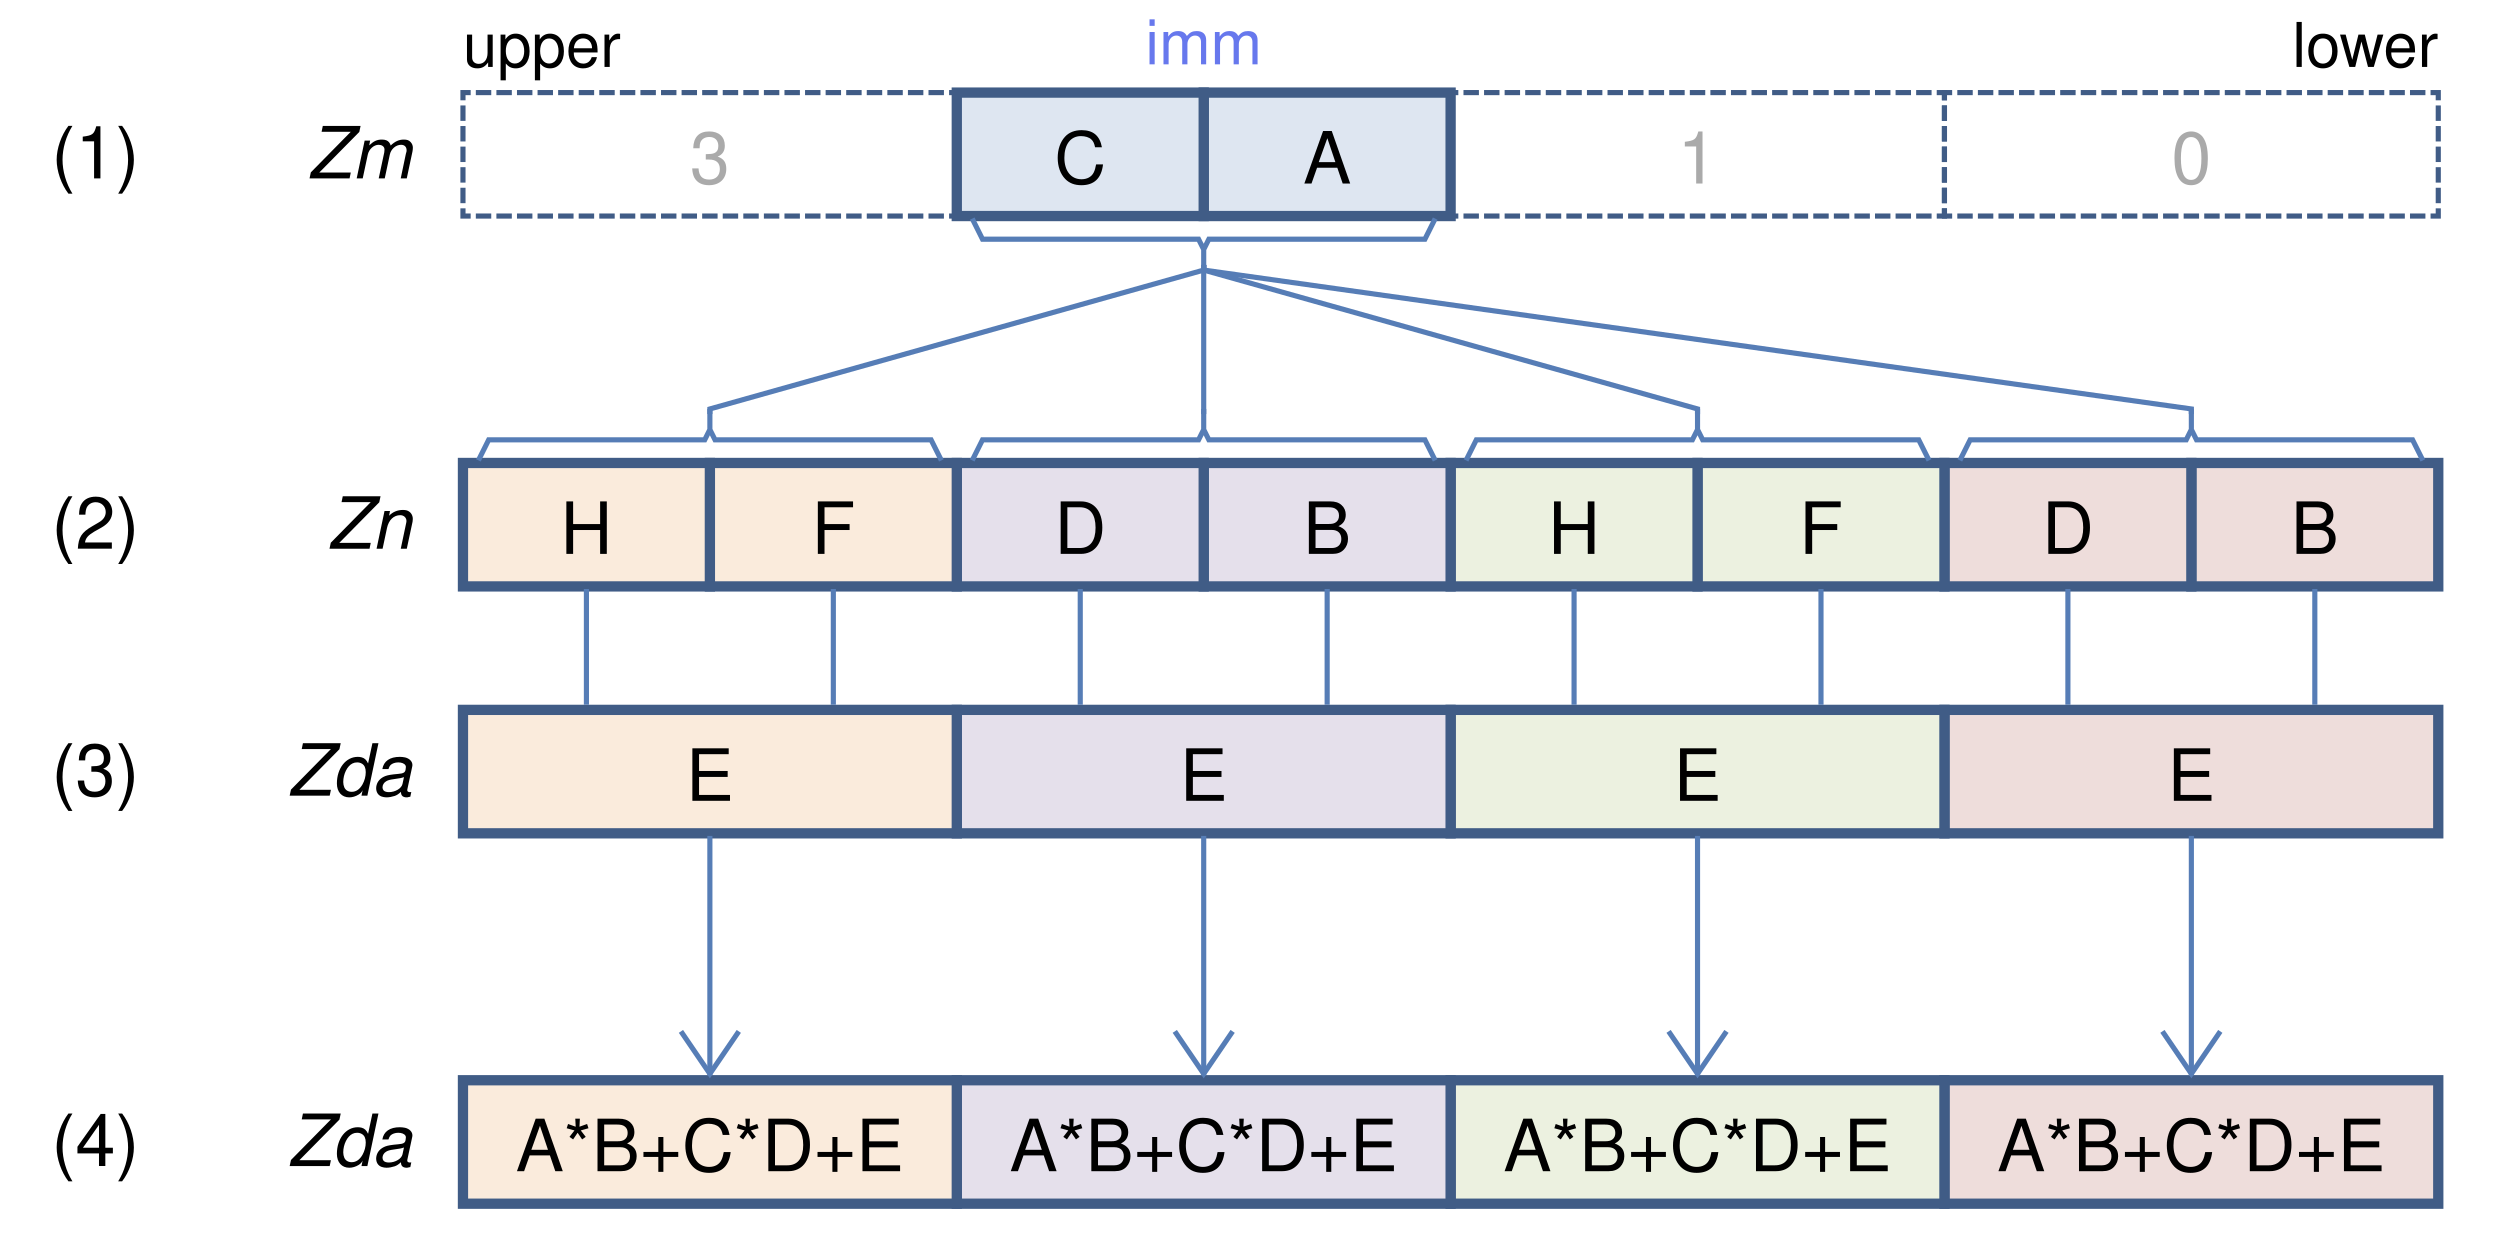
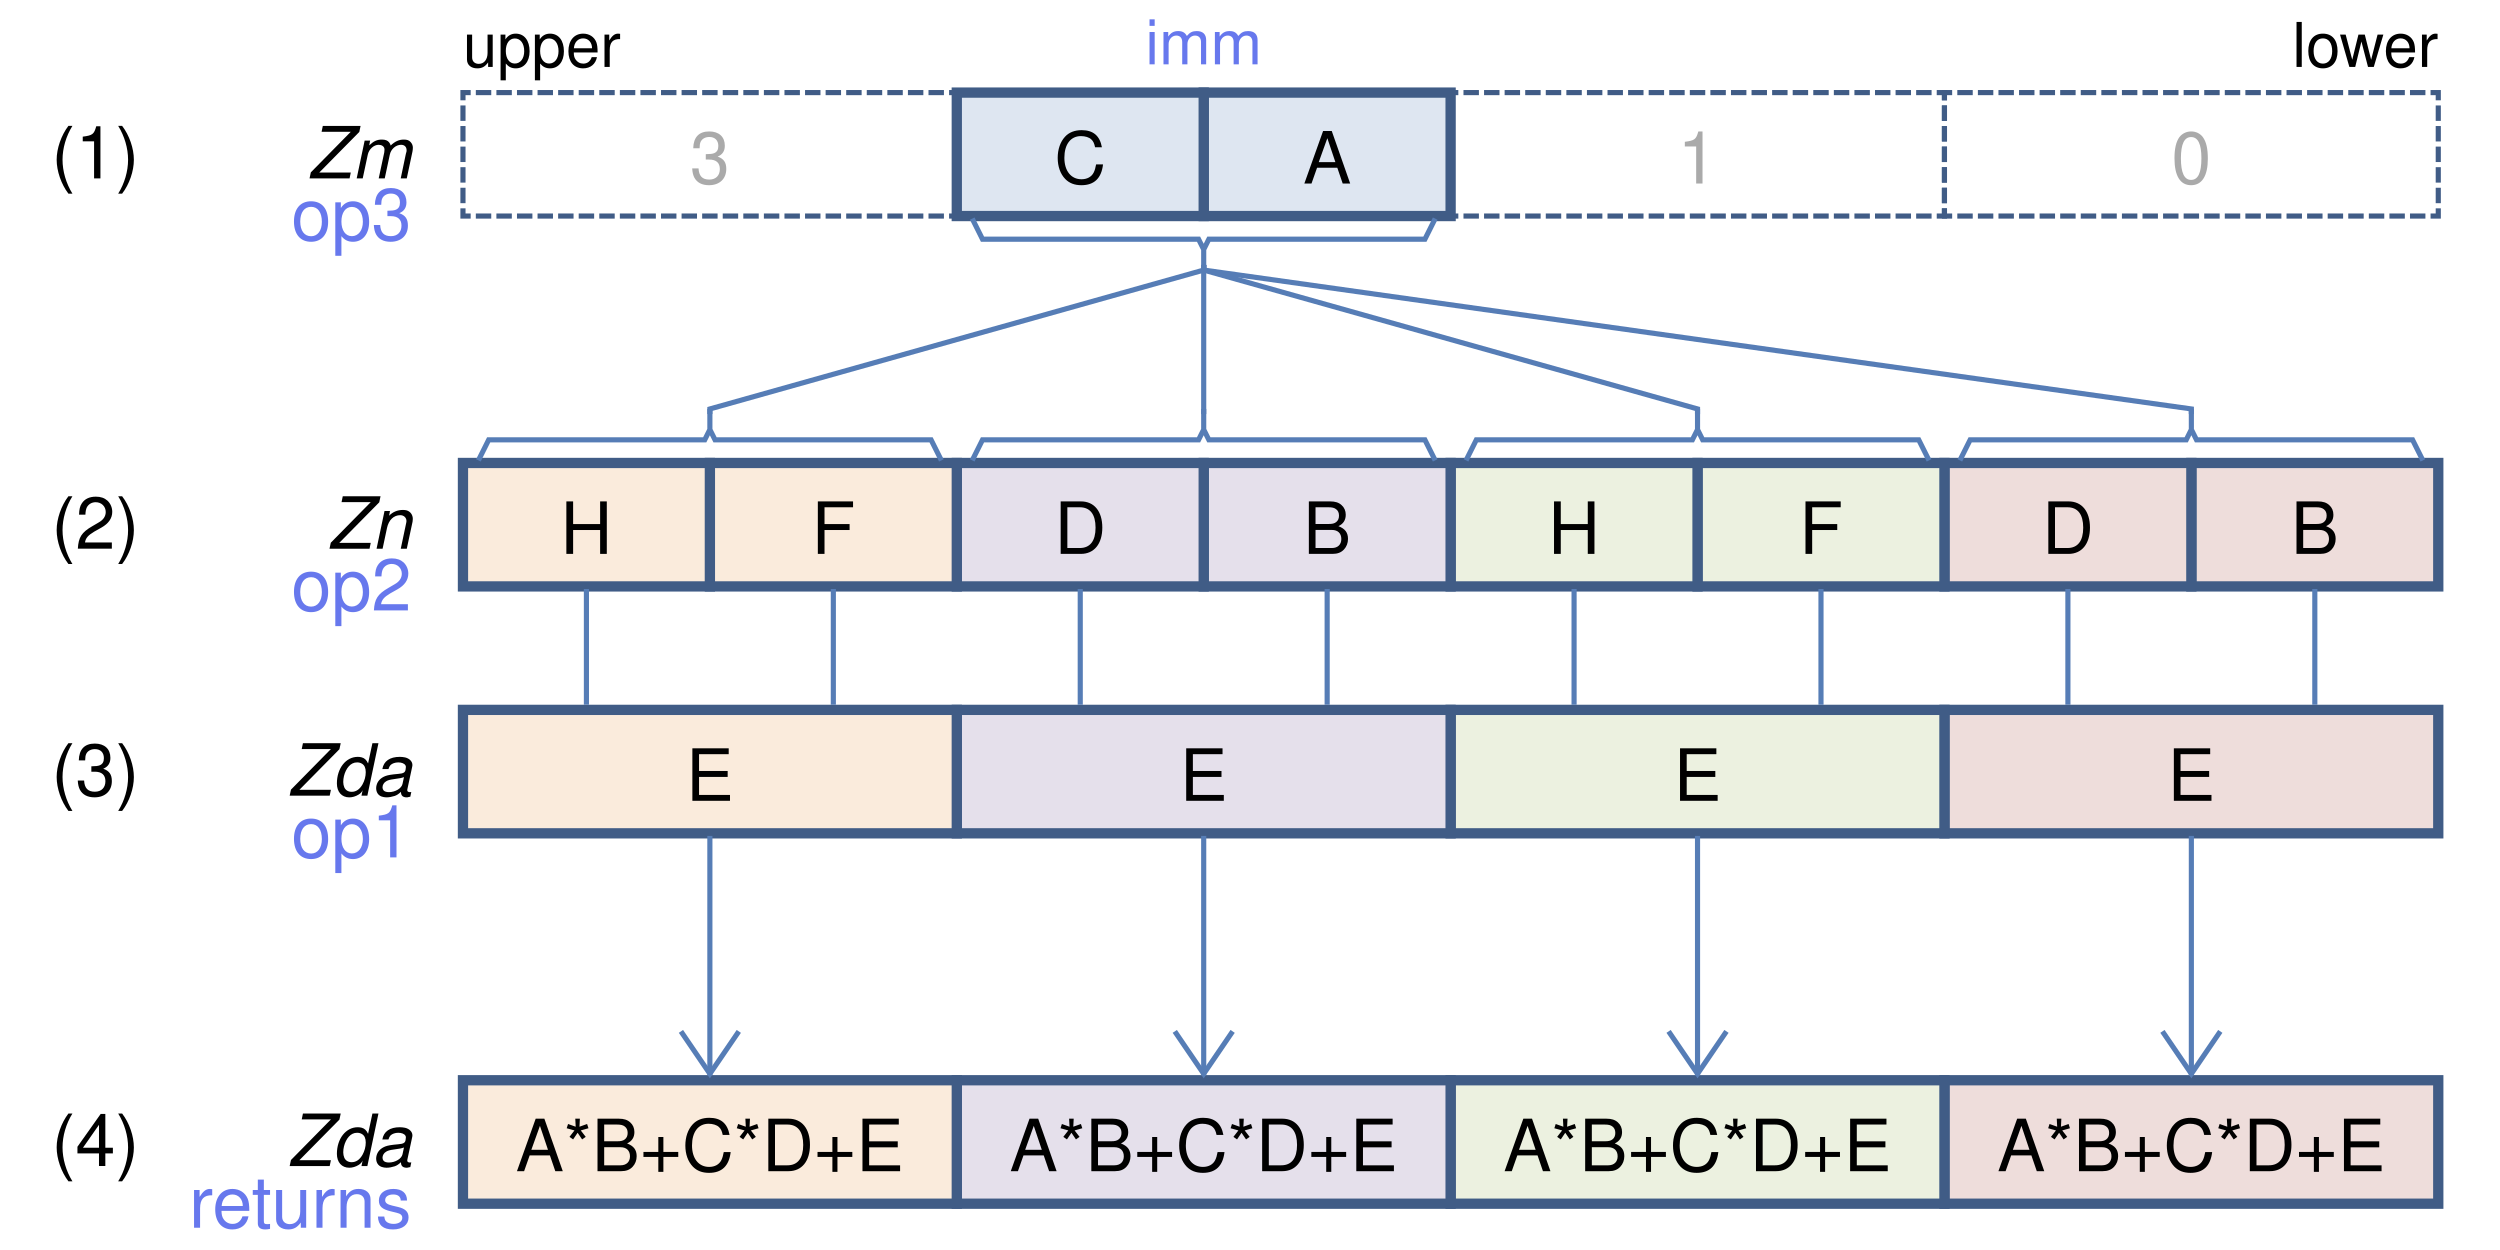
<svg xmlns="http://www.w3.org/2000/svg" viewBox="0 0 486 243">
  <style>
.label { font: 14px Helvetica; dominant-baseline: middle; text-anchor: middle; }
.title-left { font: 12px Helvetica; dominant-baseline: middle; }
.title-right { font: 12px Helvetica; dominant-baseline: middle; text-anchor: end; }
.title-intrinsic { font: 12px Helvetica; dominant-baseline: middle; text-anchor: middle; fill: #6778ED; }
.title { font: 12px Helvetica; dominant-baseline: middle; text-anchor: middle; }
.title-unused { font: 12px Helvetica; dominant-baseline: middle; text-anchor: middle; fill: #AAA; }
.register-name { font: 14px Helvetica; dominant-baseline: middle; text-anchor: end; font-style: italic; }
.memory-name { font: 14px Helvetica; dominant-baseline: middle; text-anchor: end; }
.register-number { font: 14px Helvetica; dominant-baseline: middle; text-anchor: start; }
.intrinsic-name { font: 14px Helvetica; dominant-baseline: middle; text-anchor: end; fill: #6778ED; }
.intrinsic-color { fill: #6778ED; }
.small-label { font: 12px Helvetica; dominant-baseline: middle; text-anchor: middle; }
.label-10px { font: 10px Helvetica; dominant-baseline: middle; text-anchor: middle; }
.smaller-label { font: 9px Helvetica; dominant-baseline: middle; text-anchor: middle; }
.label-6px { font: 6px Helvetica; dominant-baseline: middle; text-anchor: middle; }
.label-7px { font: 7px Helvetica; dominant-baseline: middle; text-anchor: middle; }
.unused { fill: #AAA; }
.dim { fill: #888; }
</style>
  <defs>
    <marker id="arrowhead" markerWidth="10.75" markerHeight="24.5" refX="9.0" refY="6.125" orient="auto">
      <polyline points="0.5 0.5, 8.75 6.125, 0.5 11.75" stroke="#567DB6" stroke-width="1" fill="none" />
    </marker>
  </defs>
  <text class="title-left" x="90" y="9">upper</text>
  <text class="title-right" x="474" y="9">lower</text>
  <text class="title-intrinsic" x="234" y="8.5">imm</text>
  <rect fill="none" height="24" stroke="#405C86" stroke-dasharray="3 1" stroke-dashoffset="1.5" stroke-width="1" width="96" x="378" y="18" />
  <text class="label unused" x="426" y="31">0</text>
  <rect fill="none" height="24" stroke="#405C86" stroke-dasharray="3 1" stroke-dashoffset="1.5" stroke-width="1" width="96" x="282" y="18" />
  <text class="label unused" x="330" y="31">1</text>
  <rect fill="#DEE6F1" height="24" width="48" x="234" y="18" />
  <rect fill="none" height="24" stroke="#405C86" stroke-width="2" width="48" x="234" y="18" />
  <text class="label" x="258" y="31">A</text>
  <rect fill="#DEE6F1" height="24" width="48" x="186" y="18" />
  <rect fill="none" height="24" stroke="#405C86" stroke-width="2" width="48" x="186" y="18" />
  <text class="label" x="210" y="31">C</text>
  <rect fill="none" height="24" stroke="#405C86" stroke-dasharray="3 1" stroke-dashoffset="1.5" stroke-width="1" width="96" x="90" y="18" />
  <text class="label unused" x="138" y="31">3</text>
  <text class="register-name" x="80" y="30">Zm</text>
+   <text class="intrinsic-name" x="80" y="42">op3</text>
  <text class="register-number" x="10" y="30">(1)</text>
  <rect fill="#EEDDDB" height="24" width="48" x="426" y="90" />
  <rect fill="none" height="24" stroke="#405C86" stroke-width="2" width="48" x="426" y="90" />
  <text class="label" x="450" y="103">B</text>
  <rect fill="#EEDDDB" height="24" width="48" x="378" y="90" />
  <rect fill="none" height="24" stroke="#405C86" stroke-width="2" width="48" x="378" y="90" />
  <text class="label" x="402" y="103">D</text>
  <rect fill="#ECF1E0" height="24" width="48" x="330" y="90" />
  <rect fill="none" height="24" stroke="#405C86" stroke-width="2" width="48" x="330" y="90" />
  <text class="label" x="354" y="103">F</text>
  <rect fill="#ECF1E0" height="24" width="48" x="282" y="90" />
  <rect fill="none" height="24" stroke="#405C86" stroke-width="2" width="48" x="282" y="90" />
  <text class="label" x="306" y="103">H</text>
  <rect fill="#E5E0EB" height="24" width="48" x="234" y="90" />
  <rect fill="none" height="24" stroke="#405C86" stroke-width="2" width="48" x="234" y="90" />
  <text class="label" x="258" y="103">B</text>
  <rect fill="#E5E0EB" height="24" width="48" x="186" y="90" />
  <rect fill="none" height="24" stroke="#405C86" stroke-width="2" width="48" x="186" y="90" />
  <text class="label" x="210" y="103">D</text>
  <rect fill="#FAEBDC" height="24" width="48" x="138" y="90" />
  <rect fill="none" height="24" stroke="#405C86" stroke-width="2" width="48" x="138" y="90" />
  <text class="label" x="162" y="103">F</text>
  <rect fill="#FAEBDC" height="24" width="48" x="90" y="90" />
  <rect fill="none" height="24" stroke="#405C86" stroke-width="2" width="48" x="90" y="90" />
  <text class="label" x="114" y="103">H</text>
  <text class="register-name" x="80" y="102">Zn</text>
+   <text class="intrinsic-name" x="80" y="114">op2</text>
  <text class="register-number" x="10" y="102">(2)</text>
  <rect fill="#EEDDDB" height="24" width="96" x="378" y="138" />
  <rect fill="none" height="24" stroke="#405C86" stroke-width="2" width="96" x="378" y="138" />
  <text class="label" x="426" y="151">E</text>
  <rect fill="#ECF1E0" height="24" width="96" x="282" y="138" />
  <rect fill="none" height="24" stroke="#405C86" stroke-width="2" width="96" x="282" y="138" />
  <text class="label" x="330" y="151">E</text>
  <rect fill="#E5E0EB" height="24" width="96" x="186" y="138" />
  <rect fill="none" height="24" stroke="#405C86" stroke-width="2" width="96" x="186" y="138" />
  <text class="label" x="234" y="151">E</text>
  <rect fill="#FAEBDC" height="24" width="96" x="90" y="138" />
  <rect fill="none" height="24" stroke="#405C86" stroke-width="2" width="96" x="90" y="138" />
  <text class="label" x="138" y="151">E</text>
  <text class="register-name" x="80" y="150">Zda</text>
+   <text class="intrinsic-name" x="80" y="162">op1</text>
  <text class="register-number" x="10" y="150">(3)</text>
  <rect fill="#EEDDDB" height="24" width="96" x="378" y="210" />
  <rect fill="none" height="24" stroke="#405C86" stroke-width="2" width="96" x="378" y="210" />
  <text class="label" x="426" y="223">A*B+C*D+E</text>
  <rect fill="#ECF1E0" height="24" width="96" x="282" y="210" />
  <rect fill="none" height="24" stroke="#405C86" stroke-width="2" width="96" x="282" y="210" />
  <text class="label" x="330" y="223">A*B+C*D+E</text>
  <rect fill="#E5E0EB" height="24" width="96" x="186" y="210" />
  <rect fill="none" height="24" stroke="#405C86" stroke-width="2" width="96" x="186" y="210" />
  <text class="label" x="234" y="223">A*B+C*D+E</text>
  <rect fill="#FAEBDC" height="24" width="96" x="90" y="210" />
  <rect fill="none" height="24" stroke="#405C86" stroke-width="2" width="96" x="90" y="210" />
  <text class="label" x="138" y="223">A*B+C*D+E</text>
  <text class="register-name" x="80" y="222">Zda</text>
+   <text class="intrinsic-name" x="80" y="234">returns</text>
  <text class="register-number" x="10" y="222">(4)</text>
  <polyline fill="none" points="189.0 42.5,191.0 46.5,233.0 46.5,234.0 48.5,234.0 52.5,234.0 48.5,235.0 46.5,277.0 46.5,279.0 42.5" stroke="#567DB6" stroke-width="1" />
  <polyline fill="none" points="381.0 89.5,383.0 85.5,425.0 85.5,426.0 83.5,426.0 79.5,426.0 83.5,427.0 85.5,469.0 85.5,471.0 89.5" stroke="#567DB6" stroke-width="1" />
  <polyline fill="none" points="234.0 51.5,234.0 52.5,426.0 79.5,426.0 80.5" stroke="#567DB6" stroke-width="1" />
  <polyline fill="none" points="285.0 89.5,287.0 85.5,329.0 85.5,330.0 83.5,330.0 79.5,330.0 83.5,331.0 85.5,373.0 85.5,375.0 89.5" stroke="#567DB6" stroke-width="1" />
  <polyline fill="none" points="234.0 51.5,234.0 52.5,330.0 79.5,330.0 80.5" stroke="#567DB6" stroke-width="1" />
  <polyline fill="none" points="189.0 89.5,191.0 85.5,233.0 85.5,234.0 83.5,234.0 79.5,234.0 83.5,235.0 85.5,277.0 85.5,279.0 89.5" stroke="#567DB6" stroke-width="1" />
  <polyline fill="none" points="234.0 51.5,234.0 52.5,234.0 79.5,234.0 80.5" stroke="#567DB6" stroke-width="1" />
  <polyline fill="none" points="93.0 89.5,95.0 85.5,137.0 85.5,138.0 83.5,138.0 79.5,138.0 83.5,139.0 85.5,181.0 85.5,183.0 89.5" stroke="#567DB6" stroke-width="1" />
  <polyline fill="none" points="234.0 51.5,234.0 52.5,138.0 79.5,138.0 80.5" stroke="#567DB6" stroke-width="1" />
  <line stroke="#567DB6" stroke-width="1" x1="426" x2="426" y1="162.5" y2="209" />
  <line stroke="#567DB6" stroke-width="1" x1="330" x2="330" y1="162.5" y2="209" />
  <line stroke="#567DB6" stroke-width="1" x1="234" x2="234" y1="162.5" y2="209" />
  <line stroke="#567DB6" stroke-width="1" x1="138" x2="138" y1="162.5" y2="209" />
  <line stroke="#567DB6" stroke-width="1" x1="450" x2="450" y1="114.5" y2="137" />
  <line stroke="#567DB6" stroke-width="1" x1="402" x2="402" y1="114.5" y2="137" />
  <line stroke="#567DB6" stroke-width="1" x1="354" x2="354" y1="114.5" y2="137" />
  <line stroke="#567DB6" stroke-width="1" x1="306" x2="306" y1="114.5" y2="137" />
  <line stroke="#567DB6" stroke-width="1" x1="258" x2="258" y1="114.5" y2="137" />
  <line stroke="#567DB6" stroke-width="1" x1="210" x2="210" y1="114.5" y2="137" />
  <line stroke="#567DB6" stroke-width="1" x1="162" x2="162" y1="114.5" y2="137" />
  <line stroke="#567DB6" stroke-width="1" x1="114" x2="114" y1="114.5" y2="137" />
  <line marker-end="url(#arrowhead)" stroke="none" x1="426" x2="426" y1="162.5" y2="209" />
  <line marker-end="url(#arrowhead)" stroke="none" x1="330" x2="330" y1="162.5" y2="209" />
  <line marker-end="url(#arrowhead)" stroke="none" x1="234" x2="234" y1="162.5" y2="209" />
  <line marker-end="url(#arrowhead)" stroke="none" x1="138" x2="138" y1="162.5" y2="209" />
</svg>
